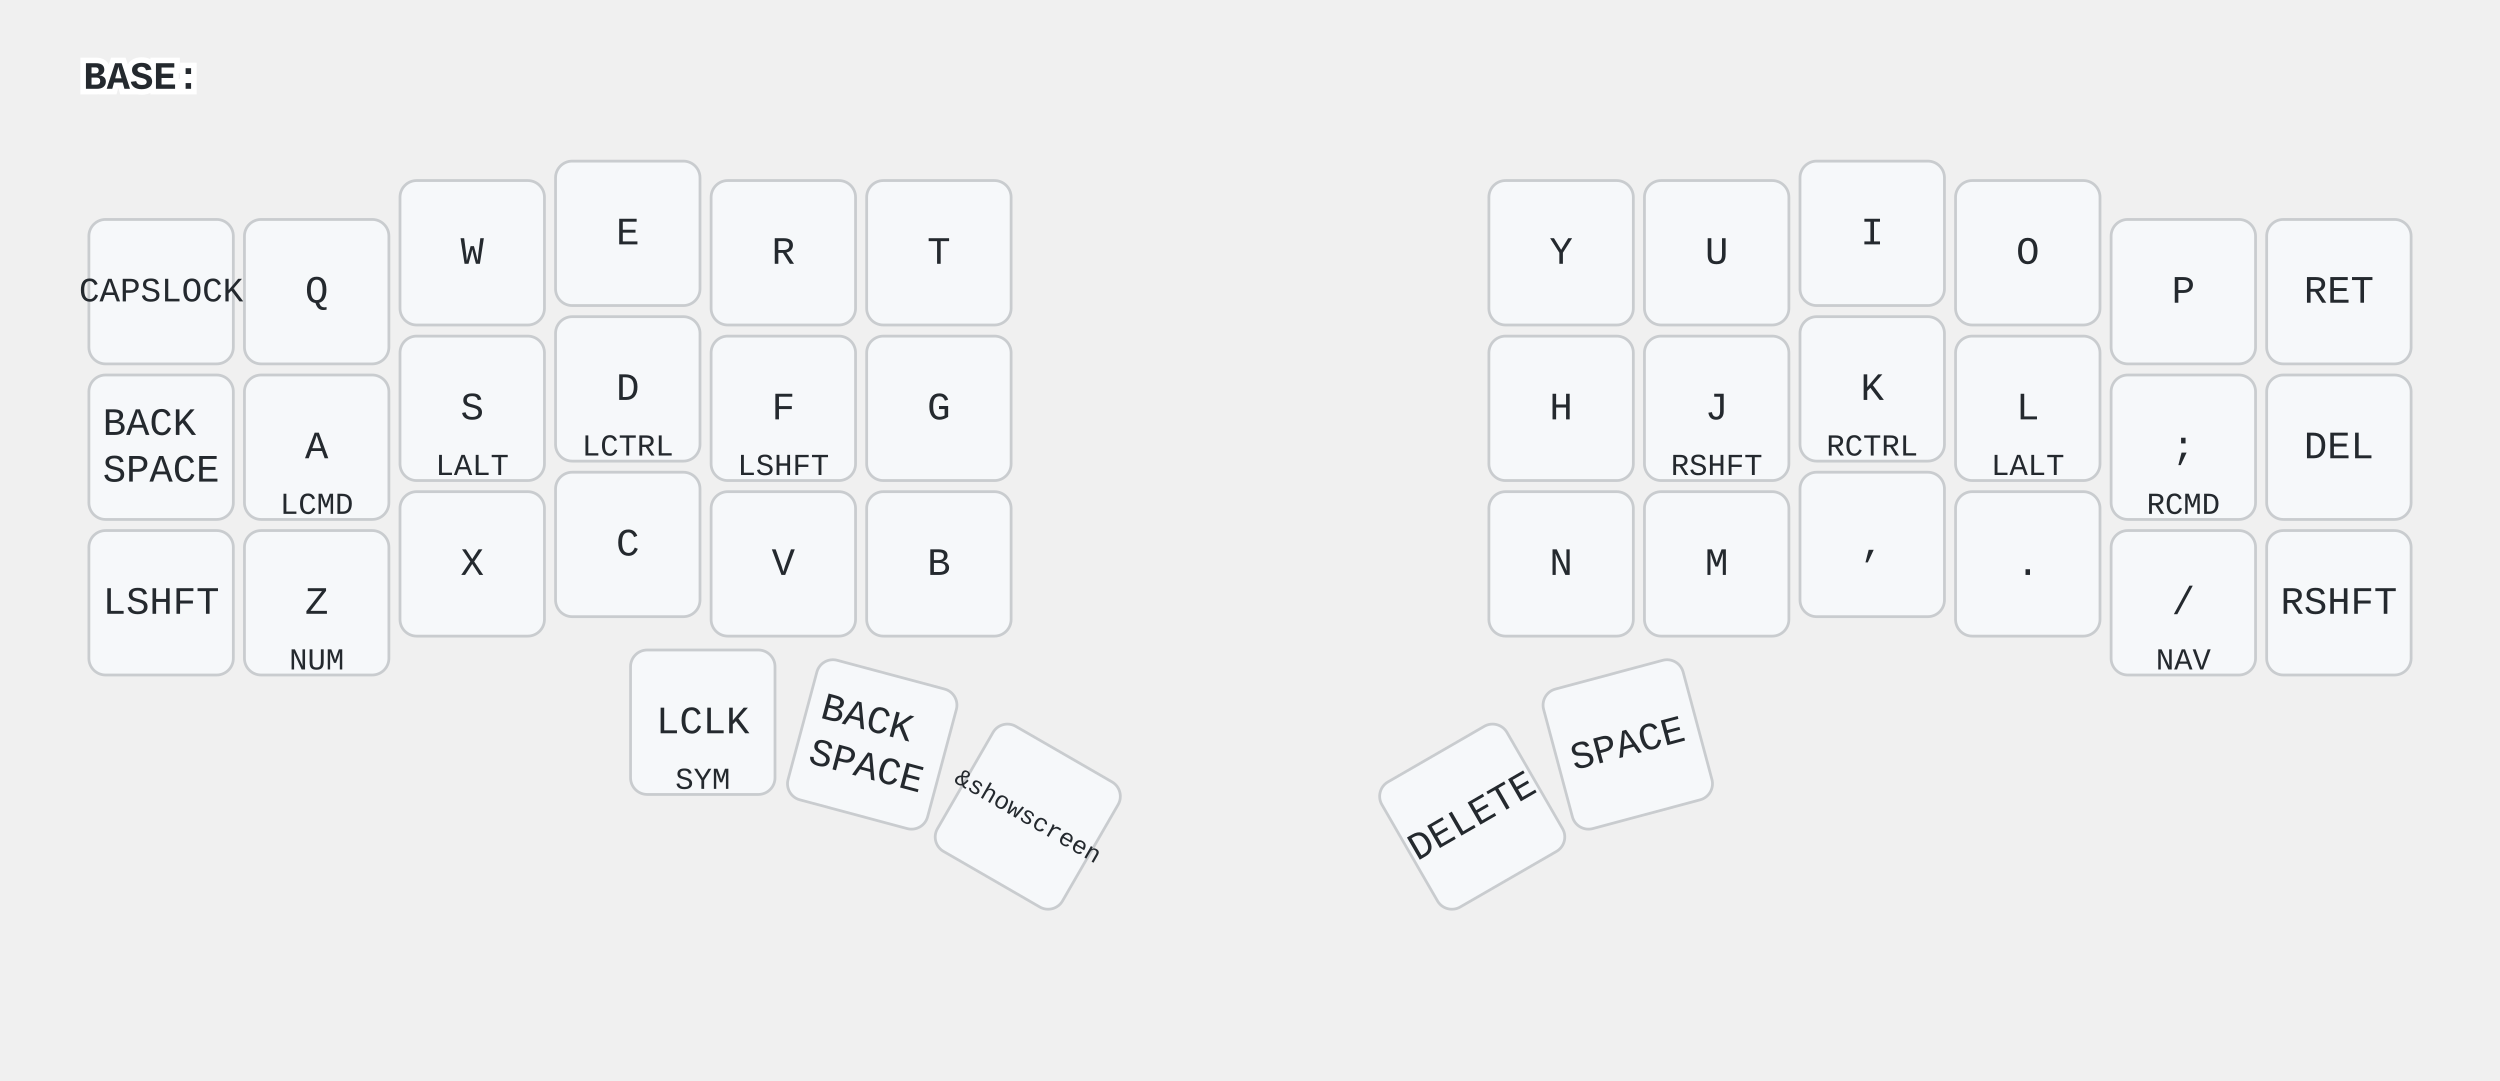
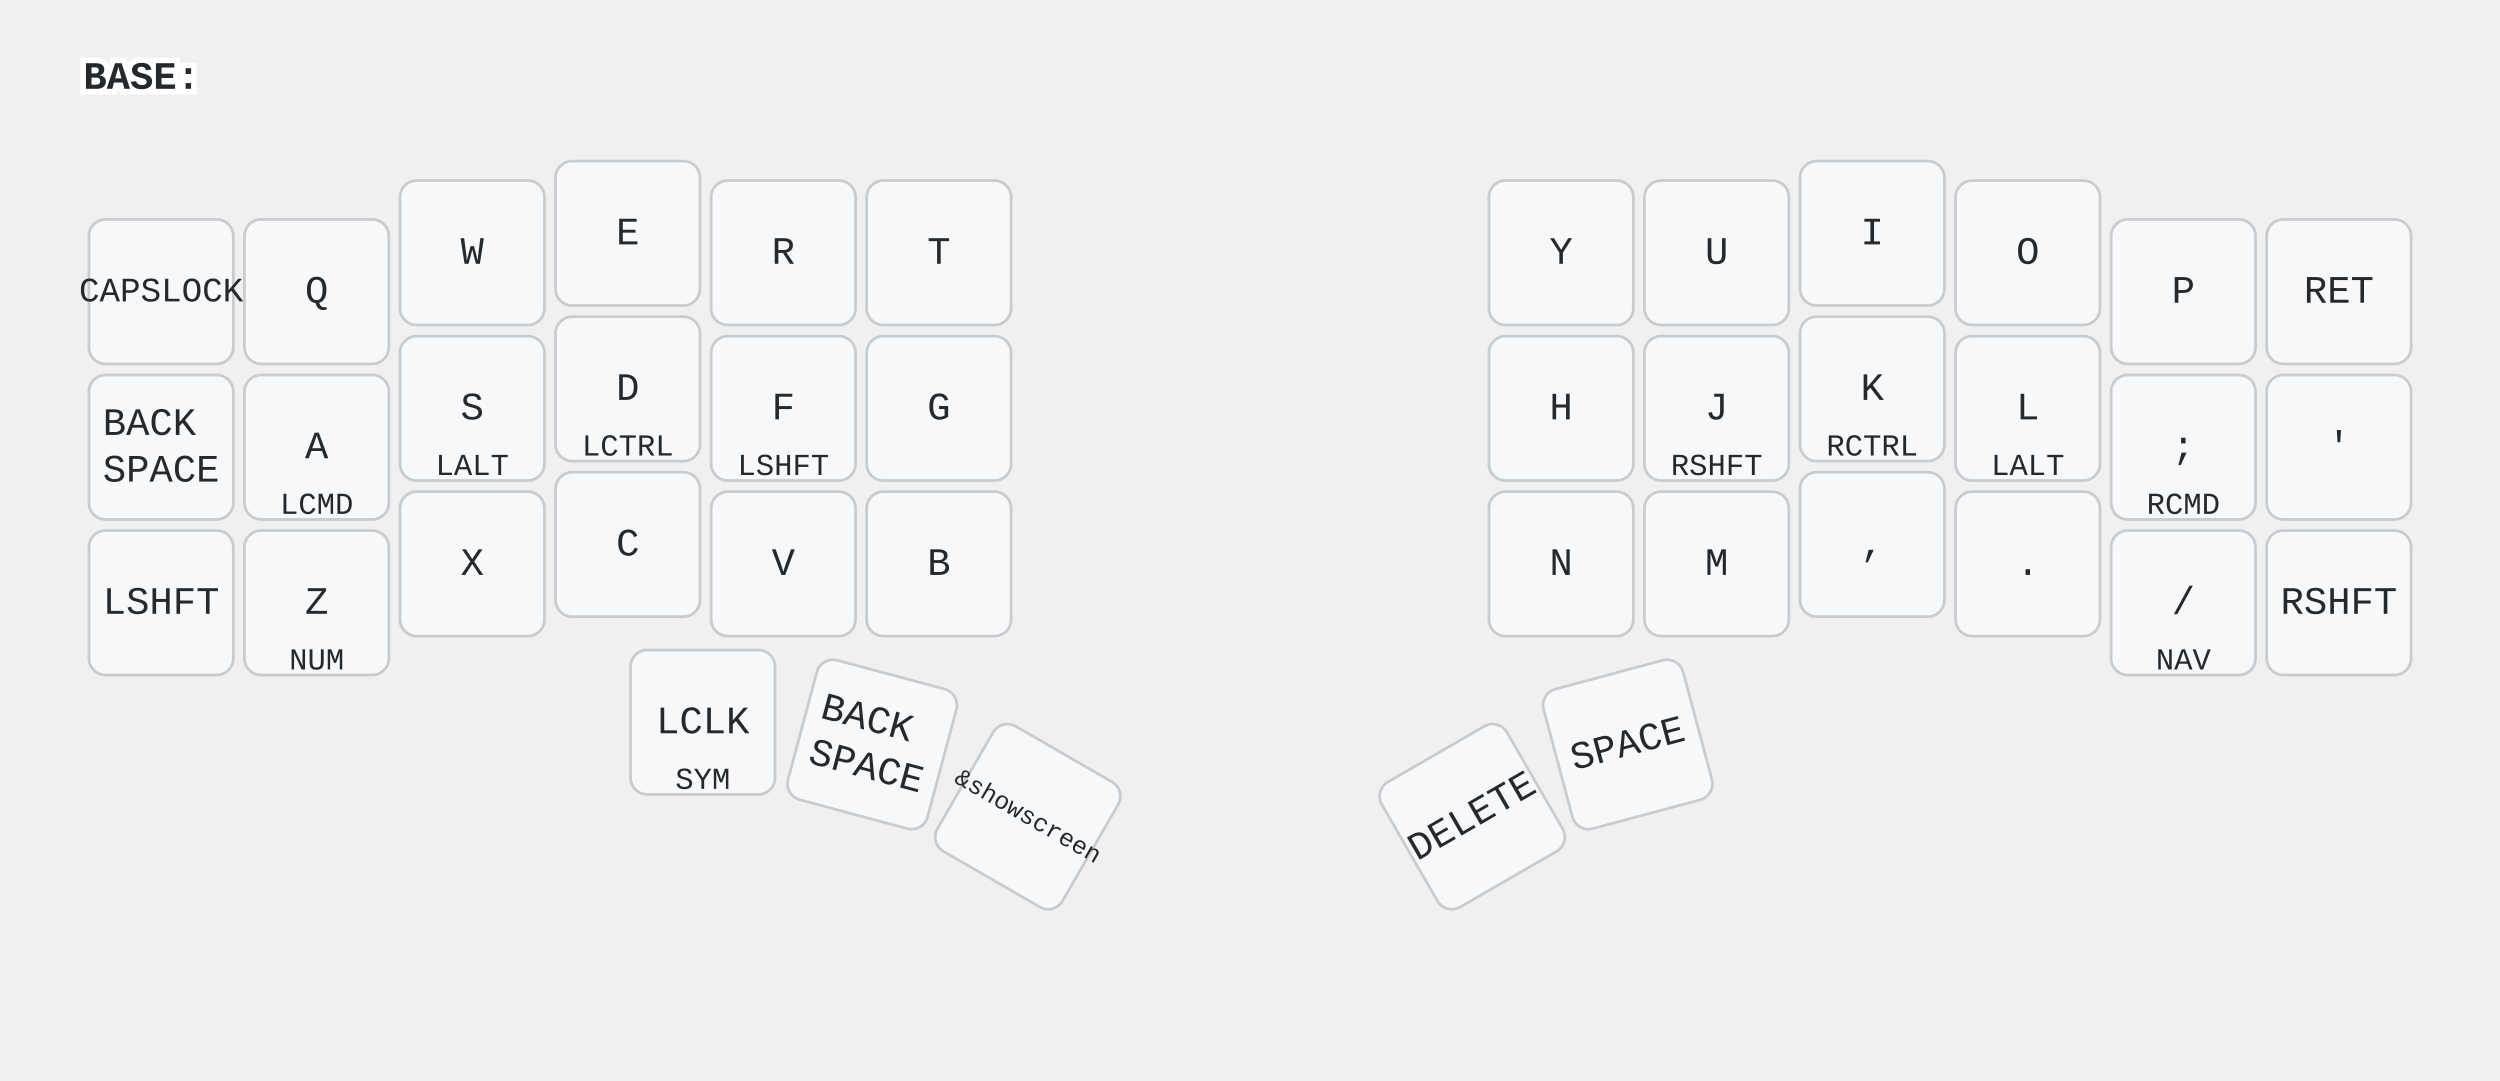
<svg xmlns="http://www.w3.org/2000/svg" width="900" height="389" viewBox="0 0 900 389" class="keymap">
  <style>/* inherit to force styles through use tags */
svg path {
    fill: inherit;
}

/* font and background color specifications */
svg.keymap {
    font-family: SFMono-Regular,Consolas,Liberation Mono,Menlo,monospace;
    font-size: 14px;
    font-kerning: normal;
    text-rendering: optimizeLegibility;
    fill: #24292e;
}

/* default key styling */
rect.key {
    fill: #f6f8fa;
}

rect.key, rect.combo {
    stroke: #c9cccf;
    stroke-width: 1;
}

/* default key side styling, only used is draw_key_sides is set */
rect.side {
    filter: brightness(90%);
}

/* color accent for combo boxes */
rect.combo, rect.combo-separate {
    fill: #cdf;
}

/* color accent for held keys */
rect.held, rect.combo.held {
    fill: #fdd;
}

/* color accent for ghost (optional) keys */
rect.ghost, rect.combo.ghost {
    stroke-dasharray: 4, 4;
    stroke-width: 2;
}

text {
    text-anchor: middle;
    dominant-baseline: middle;
}

/* styling for layer labels */
text.label {
    font-weight: bold;
    text-anchor: start;
    stroke: white;
    stroke-width: 4;
    paint-order: stroke;
}

/* styling for optional footer */
text.footer {
    text-anchor: end;
    dominant-baseline: auto;
    stroke: white;
    stroke-width: 4;
    paint-order: stroke;
}

/* styling for combo tap, and key non-tap label text */
text.combo, text.hold, text.shifted, text.left, text.right {
    font-size: 11px;
}

text.hold {
    text-anchor: middle;
    dominant-baseline: auto;
}

text.shifted {
    text-anchor: middle;
    dominant-baseline: hanging;
}

text.left {
    text-anchor: start;
}

text.right {
    text-anchor: end;
}

text.layer-activator {
    text-decoration: underline;
}

/* styling for hold/shifted label text in combo box */
text.combo.hold, text.combo.shifted, text.combo.left, text.combo.right {
    font-size: 8px;
}

/* lighter symbol for transparent keys */
text.trans {
    fill: #7b7e81;
}

/* styling for combo dendrons */
path.combo {
    stroke-width: 1;
    stroke: gray;
    fill: none;
}

/* Start Tabler Icons Cleanup */
/* cannot use height/width with glyphs */
.icon-tabler &gt; path {
    fill: inherit;
    stroke: inherit;
    stroke-width: 2;
}
/* hide tabler's default box */
.icon-tabler &gt; path[stroke="none"][fill="none"] {
    visibility: hidden;
}
/* End Tabler Icons Cleanup */

@media (prefers-color-scheme: dark) {
svg.keymap { fill: #d1d6db; }
rect.key { fill: #3f4750; }
rect.key, rect.combo { stroke: #60666c; }
rect.combo, rect.combo-separate { fill: #1f3d7a; }
rect.held, rect.combo.held { fill: #854747; }
text.label, text.footer { stroke: black; }
text.trans { fill: #7e8184; }
path.combo { stroke: #7f7f7f; }

}</style>
  <g transform="translate(30, 0)" class="layer-BASE">
    <text x="0" y="28" class="label" id="BASE">BASE:</text>
    <g transform="translate(0, 56)">
      <g transform="translate(28, 49)" class="key keypos-0">
        <rect rx="6" ry="6" x="-26" y="-26" width="52" height="52" class="key" />
        <text x="0" y="0" class="key tap">
          <tspan style="font-size: 88%">CAPSLOCK</tspan>
        </text>
      </g>
      <g transform="translate(84, 49)" class="key keypos-1">
        <rect rx="6" ry="6" x="-26" y="-26" width="52" height="52" class="key" />
        <text x="0" y="0" class="key tap">Q</text>
      </g>
      <g transform="translate(140, 35)" class="key keypos-2">
        <rect rx="6" ry="6" x="-26" y="-26" width="52" height="52" class="key" />
        <text x="0" y="0" class="key tap">W</text>
      </g>
      <g transform="translate(196, 28)" class="key keypos-3">
        <rect rx="6" ry="6" x="-26" y="-26" width="52" height="52" class="key" />
        <text x="0" y="0" class="key tap">E</text>
      </g>
      <g transform="translate(252, 35)" class="key keypos-4">
        <rect rx="6" ry="6" x="-26" y="-26" width="52" height="52" class="key" />
        <text x="0" y="0" class="key tap">R</text>
      </g>
      <g transform="translate(308, 35)" class="key keypos-5">
        <rect rx="6" ry="6" x="-26" y="-26" width="52" height="52" class="key" />
        <text x="0" y="0" class="key tap">T</text>
      </g>
      <g transform="translate(532, 35)" class="key keypos-6">
        <rect rx="6" ry="6" x="-26" y="-26" width="52" height="52" class="key" />
        <text x="0" y="0" class="key tap">Y</text>
      </g>
      <g transform="translate(588, 35)" class="key keypos-7">
        <rect rx="6" ry="6" x="-26" y="-26" width="52" height="52" class="key" />
        <text x="0" y="0" class="key tap">U</text>
      </g>
      <g transform="translate(644, 28)" class="key keypos-8">
        <rect rx="6" ry="6" x="-26" y="-26" width="52" height="52" class="key" />
        <text x="0" y="0" class="key tap">I</text>
      </g>
      <g transform="translate(700, 35)" class="key keypos-9">
        <rect rx="6" ry="6" x="-26" y="-26" width="52" height="52" class="key" />
        <text x="0" y="0" class="key tap">O</text>
      </g>
      <g transform="translate(756, 49)" class="key keypos-10">
        <rect rx="6" ry="6" x="-26" y="-26" width="52" height="52" class="key" />
        <text x="0" y="0" class="key tap">P</text>
      </g>
      <g transform="translate(812, 49)" class="key keypos-11">
        <rect rx="6" ry="6" x="-26" y="-26" width="52" height="52" class="key" />
        <text x="0" y="0" class="key tap">RET</text>
      </g>
      <g transform="translate(28, 105)" class="key keypos-12">
        <rect rx="6" ry="6" x="-26" y="-26" width="52" height="52" class="key" />
        <text x="0" y="0" class="key tap">
          <tspan x="0" dy="-0.6em">BACK</tspan>
          <tspan x="0" dy="1.2em">SPACE</tspan>
        </text>
      </g>
      <g transform="translate(84, 105)" class="key keypos-13">
        <rect rx="6" ry="6" x="-26" y="-26" width="52" height="52" class="key" />
        <text x="0" y="0" class="key tap">A</text>
        <text x="0" y="24" class="key hold">LCMD</text>
      </g>
      <g transform="translate(140, 91)" class="key keypos-14">
        <rect rx="6" ry="6" x="-26" y="-26" width="52" height="52" class="key" />
        <text x="0" y="0" class="key tap">S</text>
        <text x="0" y="24" class="key hold">LALT</text>
      </g>
      <g transform="translate(196, 84)" class="key keypos-15">
        <rect rx="6" ry="6" x="-26" y="-26" width="52" height="52" class="key" />
        <text x="0" y="0" class="key tap">D</text>
        <text x="0" y="24" class="key hold">LCTRL</text>
      </g>
      <g transform="translate(252, 91)" class="key keypos-16">
        <rect rx="6" ry="6" x="-26" y="-26" width="52" height="52" class="key" />
        <text x="0" y="0" class="key tap">F</text>
        <text x="0" y="24" class="key hold">LSHFT</text>
      </g>
      <g transform="translate(308, 91)" class="key keypos-17">
        <rect rx="6" ry="6" x="-26" y="-26" width="52" height="52" class="key" />
        <text x="0" y="0" class="key tap">G</text>
      </g>
      <g transform="translate(532, 91)" class="key keypos-18">
        <rect rx="6" ry="6" x="-26" y="-26" width="52" height="52" class="key" />
        <text x="0" y="0" class="key tap">H</text>
      </g>
      <g transform="translate(588, 91)" class="key keypos-19">
        <rect rx="6" ry="6" x="-26" y="-26" width="52" height="52" class="key" />
        <text x="0" y="0" class="key tap">J</text>
        <text x="0" y="24" class="key hold">RSHFT</text>
      </g>
      <g transform="translate(644, 84)" class="key keypos-20">
        <rect rx="6" ry="6" x="-26" y="-26" width="52" height="52" class="key" />
        <text x="0" y="0" class="key tap">K</text>
        <text x="0" y="24" class="key hold">RCTRL</text>
      </g>
      <g transform="translate(700, 91)" class="key keypos-21">
        <rect rx="6" ry="6" x="-26" y="-26" width="52" height="52" class="key" />
        <text x="0" y="0" class="key tap">L</text>
        <text x="0" y="24" class="key hold">LALT</text>
      </g>
      <g transform="translate(756, 105)" class="key keypos-22">
        <rect rx="6" ry="6" x="-26" y="-26" width="52" height="52" class="key" />
        <text x="0" y="0" class="key tap">;</text>
        <text x="0" y="24" class="key hold">RCMD</text>
      </g>
      <g transform="translate(812, 105)" class="key keypos-23">
        <rect rx="6" ry="6" x="-26" y="-26" width="52" height="52" class="key" />
-         <text x="0" y="0" class="key tap">DEL</text>
+         <text x="0" y="0" class="key tap">'</text>
      </g>
      <g transform="translate(28, 161)" class="key keypos-24">
        <rect rx="6" ry="6" x="-26" y="-26" width="52" height="52" class="key" />
        <text x="0" y="0" class="key tap">LSHFT</text>
      </g>
      <g transform="translate(84, 161)" class="key keypos-25">
        <rect rx="6" ry="6" x="-26" y="-26" width="52" height="52" class="key" />
        <text x="0" y="0" class="key tap">Z</text>
        <text x="0" y="24" class="key hold">NUM</text>
      </g>
      <g transform="translate(140, 147)" class="key keypos-26">
        <rect rx="6" ry="6" x="-26" y="-26" width="52" height="52" class="key" />
        <text x="0" y="0" class="key tap">X</text>
      </g>
      <g transform="translate(196, 140)" class="key keypos-27">
        <rect rx="6" ry="6" x="-26" y="-26" width="52" height="52" class="key" />
        <text x="0" y="0" class="key tap">C</text>
      </g>
      <g transform="translate(252, 147)" class="key keypos-28">
        <rect rx="6" ry="6" x="-26" y="-26" width="52" height="52" class="key" />
        <text x="0" y="0" class="key tap">V</text>
      </g>
      <g transform="translate(308, 147)" class="key keypos-29">
        <rect rx="6" ry="6" x="-26" y="-26" width="52" height="52" class="key" />
        <text x="0" y="0" class="key tap">B</text>
      </g>
      <g transform="translate(532, 147)" class="key keypos-30">
        <rect rx="6" ry="6" x="-26" y="-26" width="52" height="52" class="key" />
        <text x="0" y="0" class="key tap">N</text>
      </g>
      <g transform="translate(588, 147)" class="key keypos-31">
        <rect rx="6" ry="6" x="-26" y="-26" width="52" height="52" class="key" />
        <text x="0" y="0" class="key tap">M</text>
      </g>
      <g transform="translate(644, 140)" class="key keypos-32">
        <rect rx="6" ry="6" x="-26" y="-26" width="52" height="52" class="key" />
        <text x="0" y="0" class="key tap">,</text>
      </g>
      <g transform="translate(700, 147)" class="key keypos-33">
        <rect rx="6" ry="6" x="-26" y="-26" width="52" height="52" class="key" />
        <text x="0" y="0" class="key tap">.</text>
      </g>
      <g transform="translate(756, 161)" class="key keypos-34">
        <rect rx="6" ry="6" x="-26" y="-26" width="52" height="52" class="key" />
        <text x="0" y="0" class="key tap">/</text>
        <text x="0" y="24" class="key hold">NAV</text>
      </g>
      <g transform="translate(812, 161)" class="key keypos-35">
        <rect rx="6" ry="6" x="-26" y="-26" width="52" height="52" class="key" />
        <text x="0" y="0" class="key tap">RSHFT</text>
      </g>
      <g transform="translate(223, 204)" class="key keypos-36">
        <rect rx="6" ry="6" x="-26" y="-26" width="52" height="52" class="key" />
        <text x="0" y="0" class="key tap">LCLK</text>
        <text x="0" y="24" class="key hold">SYM</text>
      </g>
      <g transform="translate(284, 212) rotate(15.0)" class="key keypos-37">
        <rect rx="6" ry="6" x="-26" y="-26" width="52" height="52" class="key" />
        <text x="0" y="0" class="key tap">
          <tspan x="0" dy="-0.6em">BACK</tspan>
          <tspan x="0" dy="1.2em">SPACE</tspan>
        </text>
      </g>
      <g transform="translate(340, 238) rotate(30.0)" class="key keypos-38">
        <rect rx="6" ry="6" x="-26" y="-26" width="52" height="52" class="key" />
        <text x="0" y="0" class="key tap">
          <tspan style="font-size: 64%">&amp;showscreen</tspan>
        </text>
      </g>
      <g transform="translate(500, 238) rotate(-30.0)" class="key keypos-39">
        <rect rx="6" ry="6" x="-26" y="-26" width="52" height="52" class="key" />
        <text x="0" y="0" class="key tap">DELETE</text>
      </g>
      <g transform="translate(556, 212) rotate(-15.0)" class="key keypos-40">
        <rect rx="6" ry="6" x="-26" y="-26" width="52" height="52" class="key" />
        <text x="0" y="0" class="key tap">SPACE</text>
      </g>
    </g>
  </g>
</svg>
